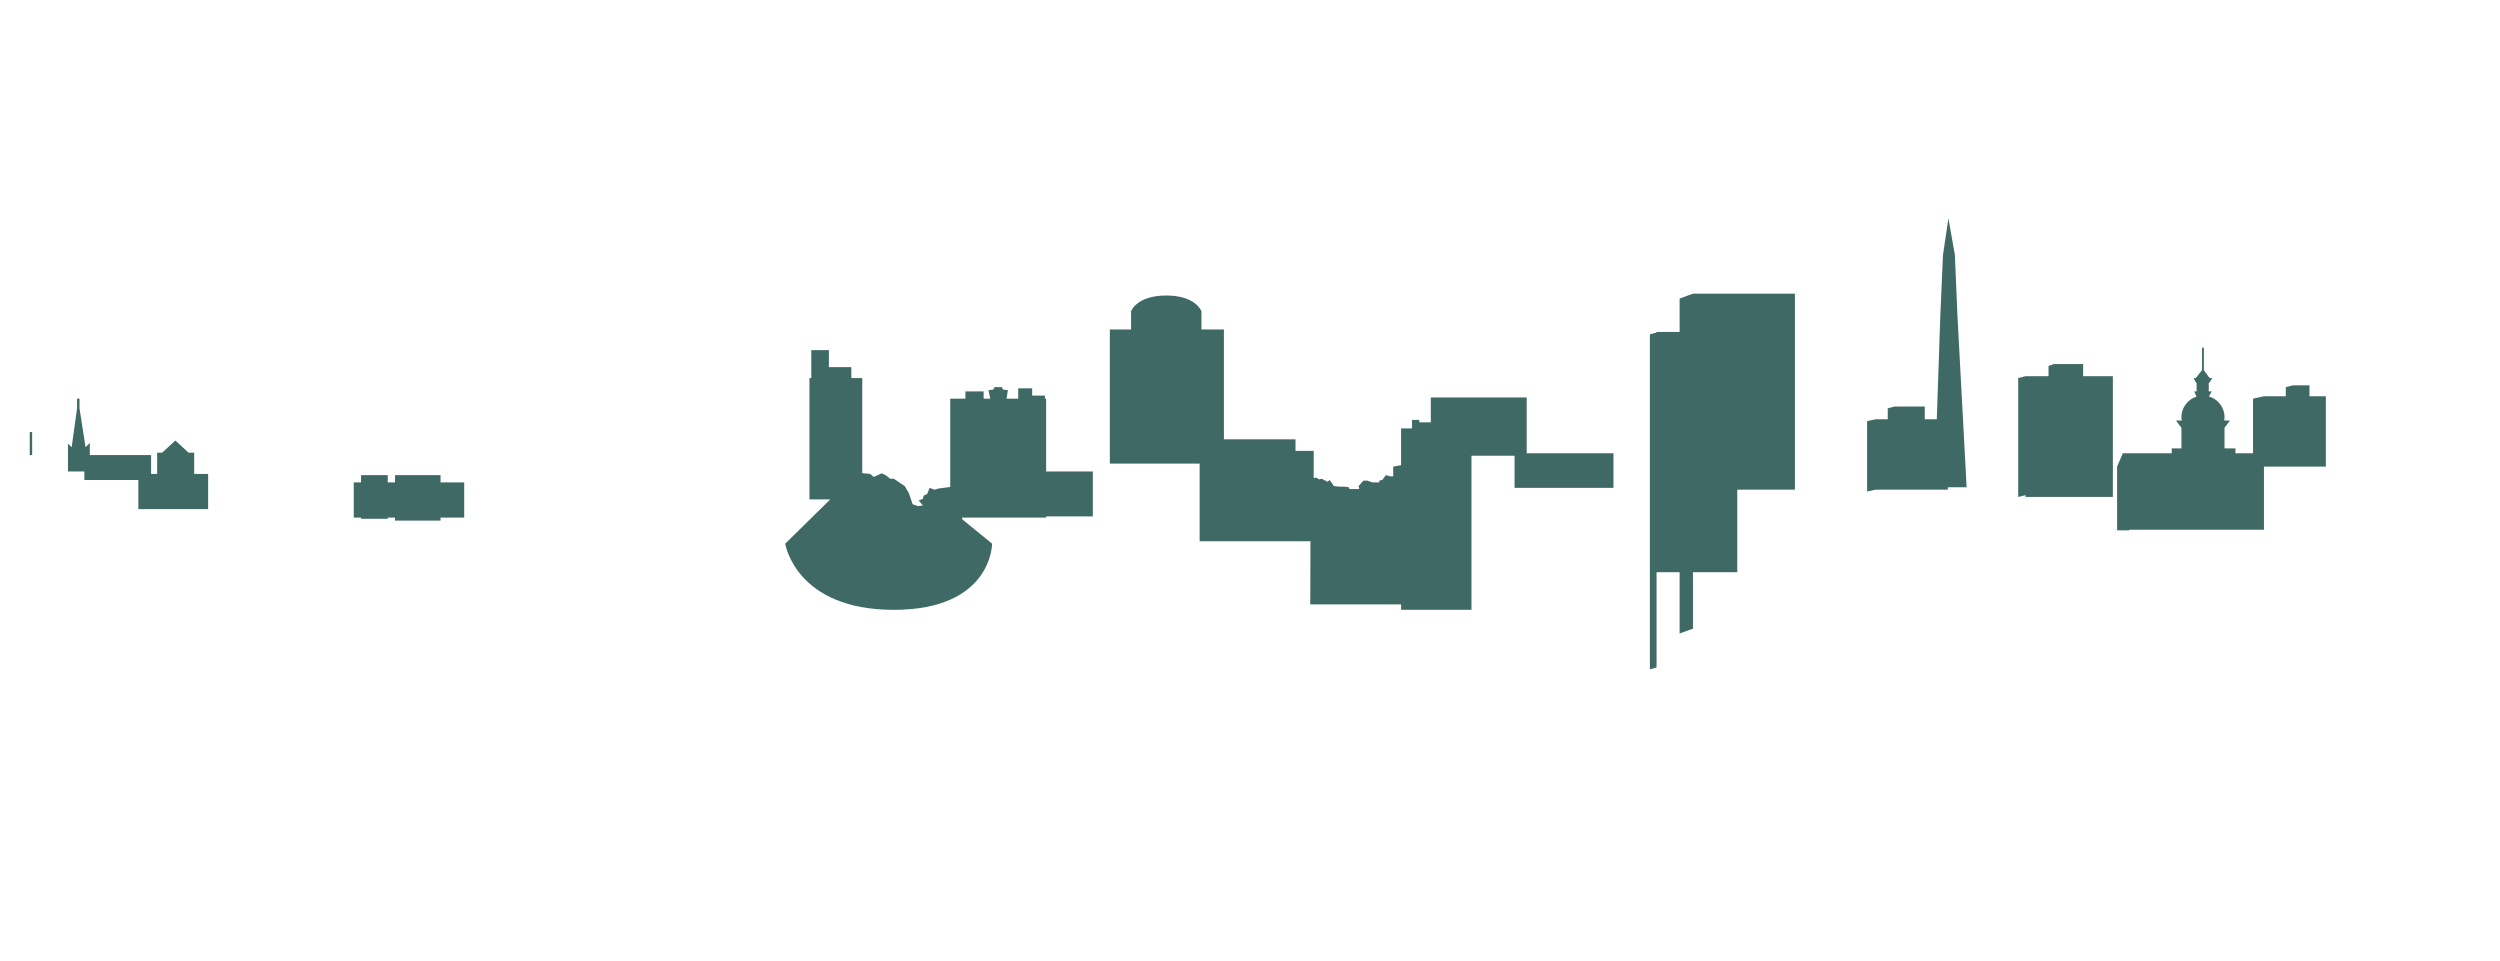
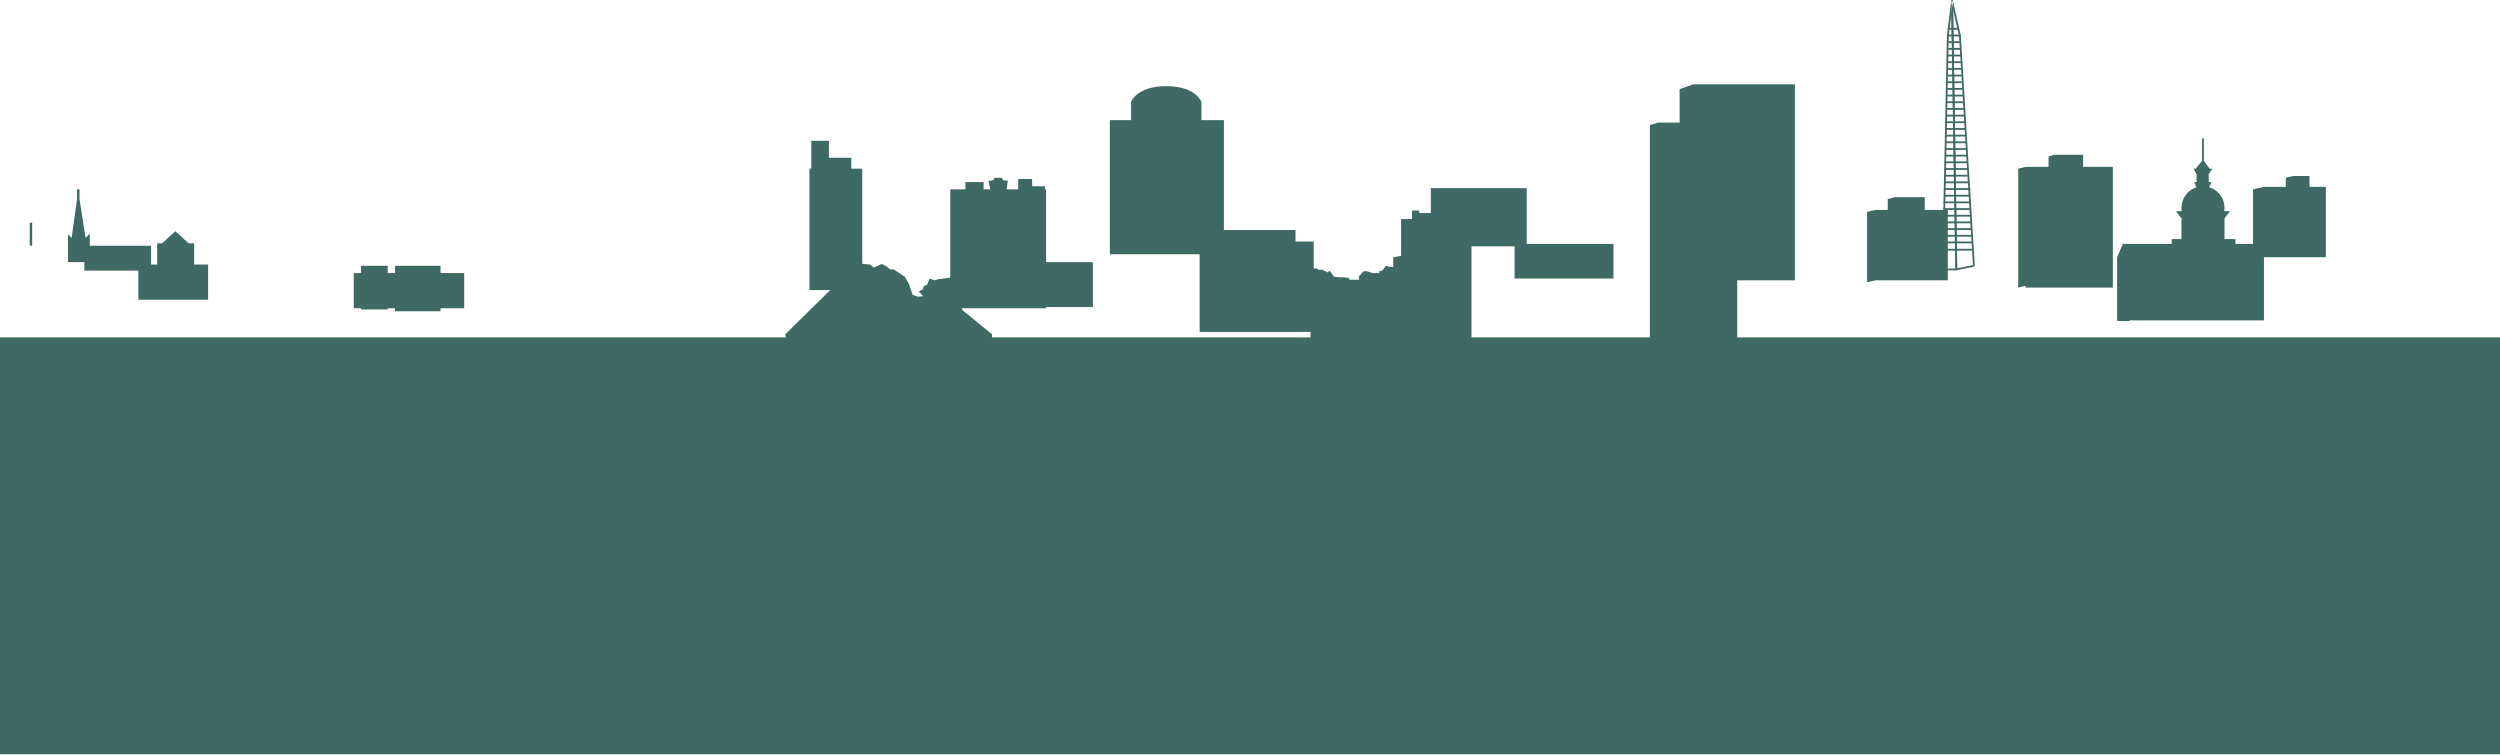
- <svg xmlns="http://www.w3.org/2000/svg" width="4120px" height="1583px" viewBox="0 0 4120 1583" version="1.1">
+ <svg xmlns="http://www.w3.org/2000/svg" width="4120px" height="1243px" viewBox="0 0 4120 1243" version="1.1">
  <defs />
  <g id="Page-1" stroke="none" stroke-width="1" fill="none" fill-rule="evenodd">
-     <g id="Group-Copy" transform="translate(0, -1155)" fill="#3F6964">
-       <path d="M2165,1942.889 L2165,1898 L2135,1898 L2135,1879 L2017,1879 L2017,1698 L1980,1698 L1980,1668 C1980,1668 1971,1642 1922,1642 C1873,1642 1864,1668 1864,1668 L1864,1698 L1829,1698 L1829,1919 L1977,1919 L1977,1919 L1977,2047 L2159.658,2047 L2159.313,2151.015 L2309,2151.015 L2309,2160 L2425,2160 L2425,1906 L2496,1906 L2496,1959 L2659,1959 L2659,1902 L2516,1902 L2516,1902 L2516,1810 L2358,1810 L2358,1851 L2339,1851 L2339,1851 L2339,1847 L2327,1847 L2327,1861 L2327,1861 L2309,1861 L2309,1921.593 L2296,1924 L2296,1940 L2291,1940 L2284,1938 L2278,1946 L2273,1947 L2273,1950 L2267,1950 L2262,1950 L2253,1947 L2247,1947 L2239,1956 L2240,1961 L2236,1961 L2224,1961 L2223,1958 L2215,1957 L2207,1957 L2198,1956 L2195,1951 L2191,1946 L2188,1949 L2178,1944 L2174,1945 L2169,1942 L2165,1942.889 L2165,1942.889 Z M1566,1957.522 L1566,1812 L1591,1812 L1591,1800 L1621,1800 L1621,1812 L1631.947,1812 L1629,1798 L1637,1797 L1639,1793 L1651,1793 L1653,1797 L1661,1798 L1658.789,1812 L1678,1812 L1678,1812 L1678,1795 L1701,1795 L1701,1807 L1701,1807 L1722,1807 L1722,1812 L1724,1812 L1724,1932 L1724,1932 L1801,1932 L1801,2006 L1724,2006 L1724,2008 L1585.111,2008 L1586,2011 L1635,2051 C1635,2051 1635,2160 1473,2160 C1311,2160 1294,2051 1294,2051 L1368.248,1978 L1334,1978 L1334,1778 L1337,1778 L1337,1778 L1337,1732 L1366,1732 L1366,1760 L1403,1760 L1403,1778 L1403,1778 L1421,1778 L1421,1934.762 L1434,1936 L1440,1941 L1453,1935 L1461,1939 L1467,1944 L1473,1944 L1482,1950 L1491,1956 L1498,1968 L1504,1986 L1513,1989 L1521,1988 L1514,1980 L1521,1977 L1522,1972 L1528,1969 L1532,1959 L1540,1962 L1547,1960 L1566,1957.522 L1566,1957.522 Z M228,1946 L139,1946 L139,1932 L112,1932 L112,1886 L118.083,1892.083 L127,1828 L127,1812 L131,1812 L131,1828 L141,1892 L148,1885 L148,1905 L148,1905 L249,1905 L249,1936 L259,1936 L259,1901 L267.182,1901 L267.182,1901 L289,1881 L310.818,1901 L320,1901 L320,1936 L343,1936 L343,1994 L228,1994 L228,1946 L228,1946 Z M3111,1846 L3091,1846 L3091,1962 L3210,1962 L3210,1958 L3210,1958 L3241,1958 L3225.952,1676.729 L3221.633,1574.934 L3211,1515 L3202.009,1575.268 L3197.597,1676.857 L3191.823,1846 L3172,1846 L3172,1846 L3172,1825 L3122,1825 L3122,1835.5 L3122,1825 L3111,1828 L3111,1846 L3111,1846 Z M3620,1786 L3620,1800 L3616,1800 L3619.835,1808.63 C3605.44,1813.158 3595,1826.61 3595,1842.5 C3595,1844.578 3595.179,1846.401 3595.521,1848 L3586,1848 L3595,1860 L3666,1860 L3675,1848 L3665.479,1848 L3665.479,1848 C3665.821,1846.401 3666,1844.578 3666,1842.5 C3666,1826.309 3655.161,1812.65 3640.343,1808.382 L3640.343,1808.382 L3645,1800 L3640,1800 L3640,1786 L3640.655,1786 L3646,1778 L3641.377,1778 L3632,1765.043 L3632,1728 L3629,1728 L3629,1764.928 L3629,1764.928 L3618.68,1778 L3615,1778 L3619.276,1786 L3620,1786 L3620,1786 Z M3376,1775 L3338,1775 L3338,1974 L3482,1974 L3482,1775 L3433,1775 L3433,1755 L3385,1755 L3385,1765 L3385,1755 L3376,1758 L3376,1775 L3376,1775 Z M3731,1918 L3731,2028 L3509,2028 L3509,2028 L3509,2029 L3489,2029 L3489,1923.861 L3498,1903 L3498,1902 L3579,1902 L3579,1894 L3595,1894 L3595,1894 L3595,1860 L3666,1860 L3666,1894 L3684,1894 L3684,1902 L3713,1902 L3713,1812 L3731,1808 L3731,1918 Z M2790,1702 L2790,1639 L2768,1647 L2768,1702 L2730,1702 L2730,2098 L2768,2098 L2768,2199 L2790,2191 L2790,2098 L2863,2098 L2863,1962 L2958,1962 L2958,1639 L2790,1639 L2790,1702 Z M639,1950 L651,1950 L651,1950 L651,1938 L726,1938 L726,1950 L765,1950 L765,2008 L726,2008 L726,2013 L651,2013 L651,2008 L639,2008 L639,2010 L595,2010 L595,2008 L583,2008 L583,1950 L595,1950 L595,1938 L639,1938 L639,1950 L639,1950 Z M2719,1706 L2730,1703 L2730,2255 L2719,2258 L2719,1706 Z M3779,1790 L3806,1790 L3806,1808 L3779,1808 L3779,1790 Z M3767,1793 L3779,1790 L3779,1808 L3767,1808 L3767,1793 Z M3731,1808 L3833,1808 L3833,1924 L3731,1924 L3731,1808 Z M3326,1778 L3338,1775 L3338,1971 L3326,1974 L3326,1778 Z M3077,1849 L3091,1846 L3091,1962 L3077,1965 L3077,1849 Z M49,1867 L53,1867 L53,1905 L49,1905 L49,1867 Z" id="Rectangle-43" />
+     <g id="cityscape-test" transform="translate(0, -1500)" fill="#3F6964">
+       <g id="1" transform="translate(0, 1500)">
+         <path d="M2159.628,556 L2159.658,547 L1977,547 L1977,419 L1829,419 L1829,198 L1864,198 L1864,168 C1864,168 1873,142 1922,142 C1971,142 1980,168 1980,168 L1980,198 L2017,198 L2017,379 L2135,379 L2135,398 L2165,398 L2165,442.889 L2169,442 L2174,445 L2178,444 L2188,449 L2191,446 L2195,451 L2198,456 L2207,457 L2215,457 L2223,458 L2224,461 L2236,461 L2240,461 L2239,456 L2247,447 L2253,447 L2262,450 L2267,450 L2273,450 L2273,447 L2278,446 L2284,438 L2291,440 L2296,440 L2296,424 L2309,421.593 L2309,361 L2327,361 L2327,347 L2339,347 L2339,351 L2358,351 L2358,310 L2516,310 L2516,402 L2659,402 L2659,459 L2496,459 L2496,406 L2425,406 L2425,556 L2719,556 L2719,206 L2730,203 L2730,556 L2730,556 L2730,202 L2768,202 L2768,147 L2790,139 L2790,202 L2790,202 L2790,139 L2958,139 L2958,462 L2863,462 L2863,556 L4120,556 L4120,1243 L0,1243 L0,556 L1295.13,556 C1294.284,552.824 1294,551 1294,551 L1368.248,478 L1334,478 L1334,278 L1337,278 L1337,232 L1366,232 L1366,260 L1403,260 L1403,278 L1421,278 L1421,434.762 L1434,436 L1440,441 L1453,435 L1461,439 L1467,444 L1473,444 L1482,450 L1491,456 L1498,468 L1504,486 L1513,489 L1521,488 L1514,480 L1521,477 L1522,472 L1528,469 L1532,459 L1540,462 L1547,460 L1566,457.522 L1566,312 L1591,312 L1591,300 L1621,300 L1621,312 L1631.947,312 L1629,298 L1637,297 L1639,293 L1651,293 L1653,297 L1661,298 L1658.789,312 L1678,312 L1678,295 L1701,295 L1701,307 L1722,307 L1722,312 L1724,312 L1724,432 L1801,432 L1801,506 L1724,506 L1724,508 L1585.111,508 L1586,511 L1635,551 C1635,551 1635,552.824 1634.649,556 L2159.628,556 Z M228,446 L139,446 L139,432 L112,432 L112,386 L118.083,392.083 L127,328 L127,312 L131,312 L131,328 L141,392 L148,385 L148,405 L249,405 L249,436 L259,436 L259,401 L267.182,401 L289,381 L310.818,401 L320,401 L320,436 L343,436 L343,494 L228,494 L228,446 Z M3122,346 L3122,335.5 L3122,325 L3111,328 L3111,346 L3091,346 L3091,462 L3210,462 L3210,346 L3172,346 L3172,325 L3122,325 L3122,335.5 Z M3620,286 L3620,300 L3616,300 L3619.835,308.63 C3605.44,313.158 3595,326.61 3595,342.5 C3595,344.578 3595.179,346.401 3595.521,348 L3586,348 L3595,360 L3666,360 L3675,348 L3665.479,348 C3665.821,346.401 3666,344.578 3666,342.5 C3666,326.309 3655.161,312.65 3640.343,308.382 L3645,300 L3640,300 L3640,286 L3640.655,286 L3646,278 L3641.377,278 L3632,265.043 L3632,228 L3629,228 L3629,264.928 L3618.68,278 L3615,278 L3619.276,286 L3620,286 Z M3376,275 L3338,275 L3338,474 L3482,474 L3482,275 L3433,275 L3433,255 L3385,255 L3385,265 L3385,255 L3376,258 L3376,275 Z M3731,418 L3731,528 L3509,528 L3509,529 L3489,529 L3489,423.861 L3498,403 L3498,402 L3579,402 L3579,394 L3595,394 L3595,360 L3666,360 L3666,394 L3684,394 L3684,402 L3713,402 L3713,312 L3731,308 L3731,418 Z M639,450 L651,450 L651,438 L726,438 L726,450 L765,450 L765,508 L726,508 L726,513 L651,513 L651,508 L639,508 L639,510 L595,510 L595,508 L583,508 L583,450 L595,450 L595,438 L639,438 L639,450 Z M3779,290 L3806,290 L3806,308 L3779,308 L3779,290 Z M3767,293 L3779,290 L3779,308 L3767,308 L3767,293 Z M3731,308 L3833,308 L3833,424 L3731,424 L3731,308 Z M3326,278 L3338,275 L3338,471 L3326,474 L3326,278 Z M3077,349 L3091,346 L3091,462 L3077,465 L3077,349 Z M49,367 L53,367 L53,405 L49,405 L49,367 Z" id="Rectangle-43" />
+         <path d="M3215.511,1.817 L3208.511,58.817 L3208.5,58.97 L3204.5,256.97 L3200.5,443.968 C3200.482,444.809 3201.159,445.5 3202,445.5 L3224,445.5 C3224.838,445.5 3225.513,444.814 3225.5,443.976 L3218.5,1.976 C3218.47,0.11 3215.739,-0.035 3215.511,1.817 L3215.511,1.817 Z M3218.489,2.183 L3215.5,2.024 L3222.5,444.024 L3224,442.5 L3202,442.5 L3203.5,444.032 L3207.5,257.032 L3211.5,59.03 L3211.489,59.183 L3218.489,2.183 L3218.489,2.183 Z" id="Shape" />
+         <path d="M3203,387 L3250,387 L3250,390 L3203,390 L3203,387 Z M3203,343 L3248,343 L3248,346 L3203,346 L3203,343 Z M3204,299 L3245,299 L3245,302 L3204,302 L3204,299 Z M3205,255 L3243,255 L3243,258 L3205,258 L3205,255 Z M3207,167 L3237,167 L3237,170 L3207,170 L3207,167 Z M3209,123 L3233,123 L3233,126 L3209,126 L3209,123 Z M3210,57 L3231,57 L3231,60 L3210,60 L3210,57 Z M3210,68 L3231,68 L3231,71 L3210,71 L3210,68 Z M3210,79 L3231,79 L3231,82 L3210,82 L3210,79 Z M3209,90 L3233,90 L3233,93 L3209,93 L3209,90 Z M3209,101 L3233,101 L3233,104 L3209,104 L3209,101 Z M3209,112 L3233,112 L3233,115 L3209,115 L3209,112 Z M3209,134 L3233,134 L3233,137 L3209,137 L3209,134 Z M3209,145 L3234,145 L3234,148 L3209,148 L3209,145 Z M3207,156 L3237,156 L3237,159 L3207,159 L3207,156 Z M3207,189 L3237,189 L3237,192 L3207,192 L3207,189 Z M3206,200 L3240,200 L3240,203 L3206,203 L3206,200 Z M3206,211 L3240,211 L3240,214 L3206,214 L3206,211 Z M3206,222 L3240,222 L3240,225 L3206,225 L3206,222 Z M3206,233 L3240,233 L3240,236 L3206,236 L3206,233 Z M3206,244 L3242,244 L3242,247 L3206,247 L3206,244 Z M3207,178 L3237,178 L3237,181 L3207,181 L3207,178 Z M3210,46 L3228,46 L3228,49 L3210,49 L3210,46 Z M3205,277 L3243,277 L3243,280 L3205,280 L3205,277 Z M3204,321 L3247,321 L3247,324 L3204,324 L3204,321 Z M3203,365 L3248,365 L3248,368 L3203,368 L3203,365 Z M3203,410 L3250,410 L3250,413 L3203,413 L3203,410 Z M3205,266 L3243,266 L3243,269 L3205,269 L3205,266 Z M3205,288 L3243,288 L3243,291 L3205,291 L3205,288 Z M3204,310 L3247,310 L3247,313 L3204,313 L3204,310 Z M3203,332 L3248,332 L3248,335 L3203,335 L3203,332 Z M3203,354 L3248,354 L3248,357 L3203,357 L3203,354 Z M3203,376 L3250,376 L3250,379 L3203,379 L3203,376 Z M3203,398 L3250,398 L3250,401 L3203,401 L3203,398 Z" id="Rectangle-92" />
+         <path d="M3215.538,2.334 L3228.538,59.334 L3228.503,59.09 L3240.503,259.09 L3251.503,438.092 L3252.696,436.531 L3223.696,442.531 L3225.5,443.976 L3218.5,1.976 L3215.538,2.334 L3215.538,2.334 Z M3218.462,1.666 C3218.062,-0.09 3215.472,0.222 3215.5,2.024 L3222.5,444.024 C3222.515,444.965 3223.382,445.66 3224.304,445.469 L3253.304,439.469 C3254.034,439.318 3254.543,438.653 3254.497,437.908 L3243.497,258.908 L3231.497,58.91 C3231.492,58.828 3231.481,58.747 3231.462,58.666 L3218.462,1.666 L3218.462,1.666 Z" id="Shape" />
+       </g>
    </g>
-     <text id="K&amp;C" font-family="Snell Roundhand" font-size="632" font-weight="normal" fill="#8ABEAF">
-       <tspan x="1375" y="-119">K&amp;C</tspan>
-     </text>
  </g>
</svg>
